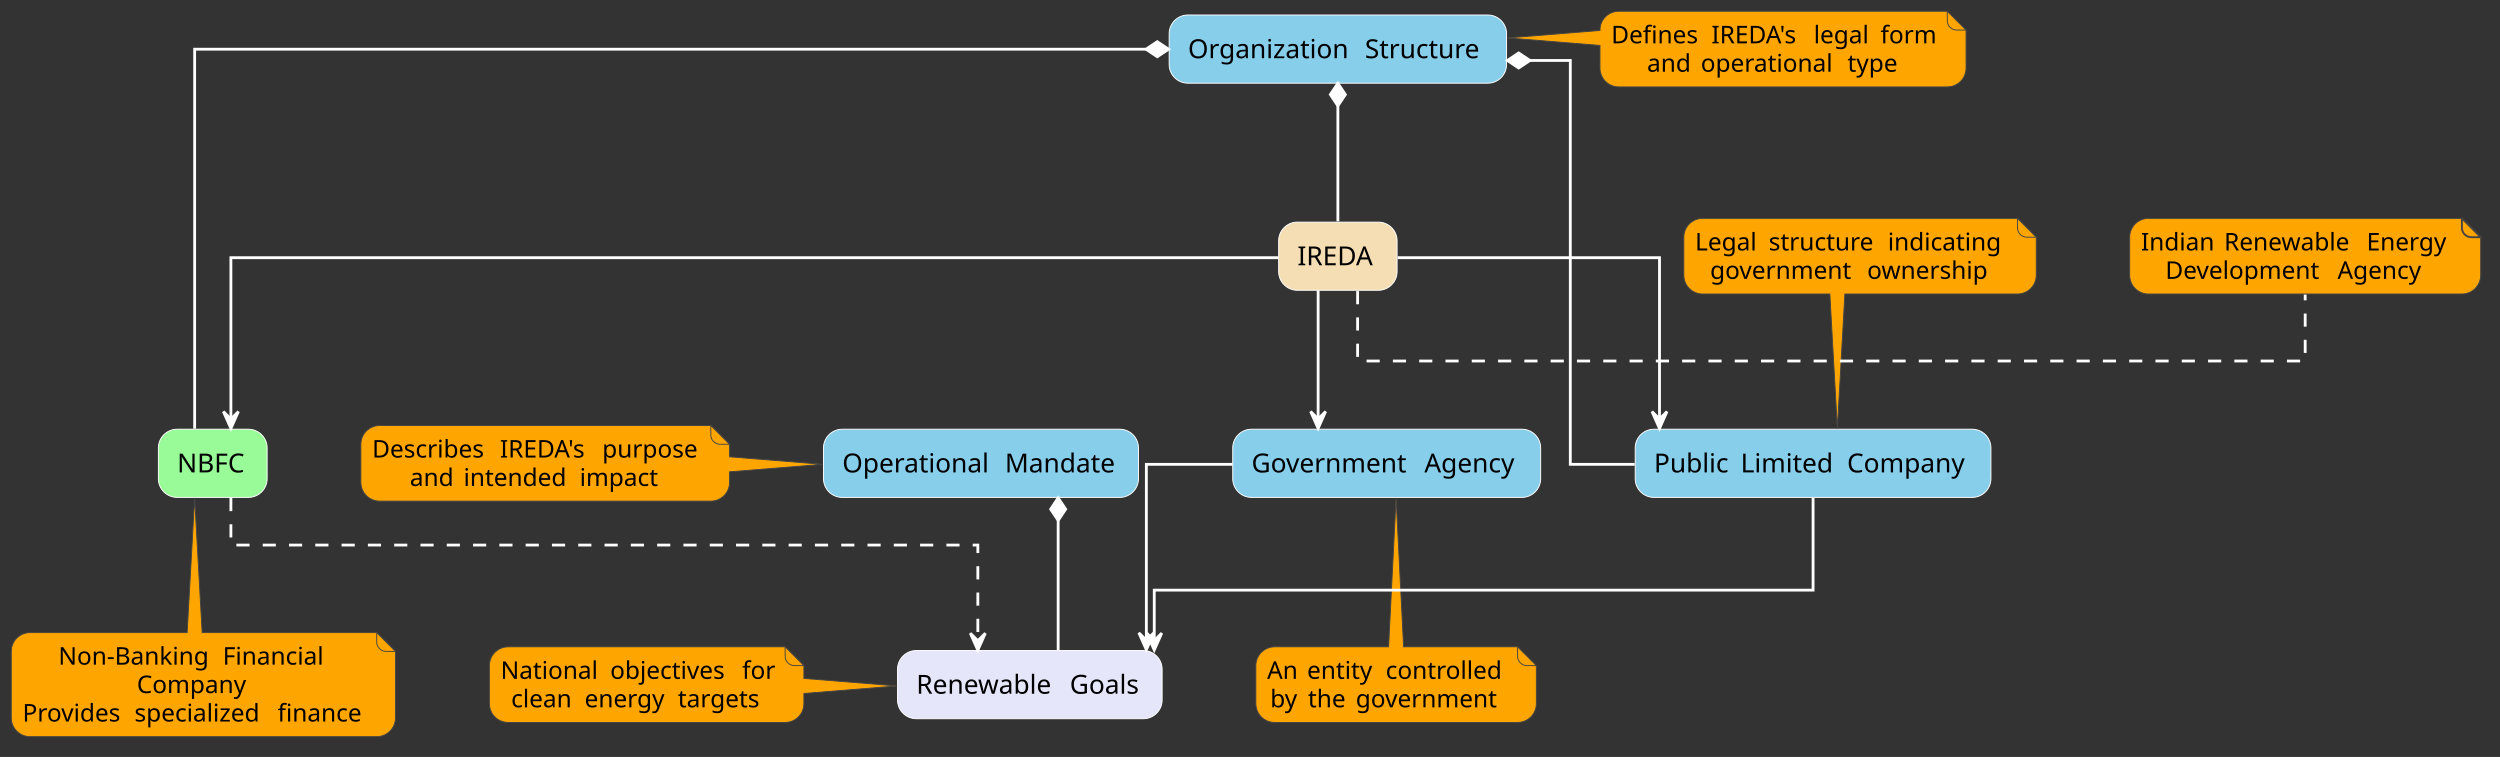
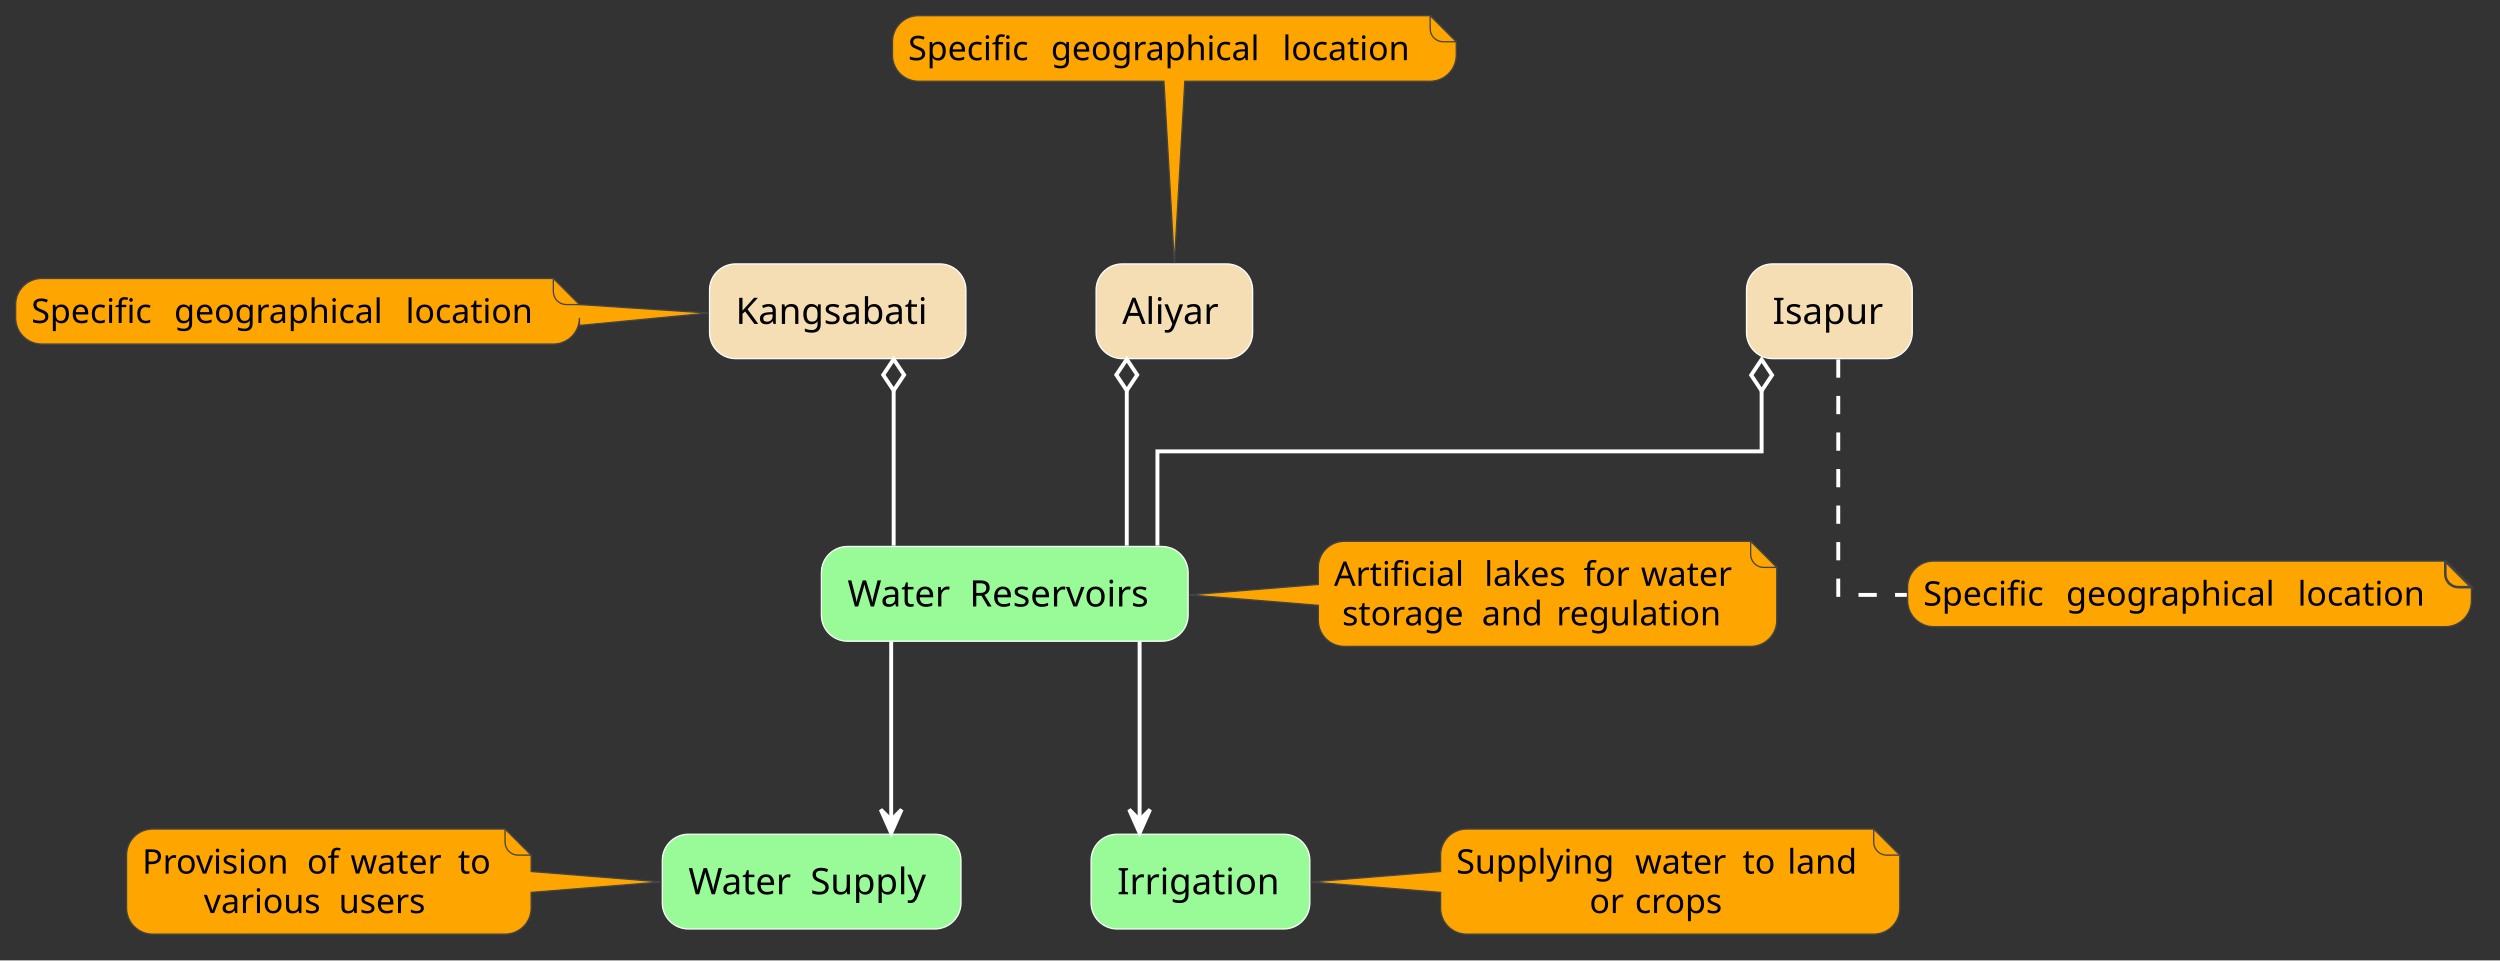
- <svg xmlns="http://www.w3.org/2000/svg" contentStyleType="text/css" data-diagram-type="CLASS" height="403px" preserveAspectRatio="none" style="width:1331px;height:403px;background:#333333;" version="1.1" viewBox="0 0 1331 403" width="1331px" zoomAndPan="magnify">
+ <svg xmlns="http://www.w3.org/2000/svg" contentStyleType="text/css" data-diagram-type="CLASS" height="368px" preserveAspectRatio="none" style="width:958px;height:368px;background:#333333;" version="1.1" viewBox="0 0 958 368" width="958px" zoomAndPan="magnify">
  <defs />
  <g>
-     <rect fill="#333333" height="403" style="stroke:none;stroke-width:1;" width="1331" x="0" y="0" />
-     <g class="entity" data-entity="IREDA" data-source-line="23" data-uid="ent0002" id="entity_IREDA">
-       <rect fill="#F5DEB3" height="36.297" rx="10" ry="10" style="stroke:#FFFFFF;stroke-width:0.5;" width="63.06" x="680.75" y="118.25" />
-       <text fill="#000000" font-family="Sans-Serif" font-size="14" lengthAdjust="spacing" textLength="43.06" x="690.75" y="141.245">IREDA</text>
+     <rect fill="#333333" height="368" style="stroke:none;stroke-width:1;" width="958" x="0" y="0" />
+     <g class="entity" data-entity="Aliyar" data-source-line="23" data-uid="ent0002" id="entity_Aliyar">
+       <rect fill="#F5DEB3" height="36.297" rx="10" ry="10" style="stroke:#FFFFFF;stroke-width:0.5;" width="59.977" x="420.03" y="101.13" />
+       <text fill="#000000" font-family="Sans-Serif" font-size="14" lengthAdjust="spacing" textLength="39.977" x="430.03" y="124.125">Aliyar</text>
    </g>
-     <g class="entity" data-entity="NBFC" data-source-line="24" data-uid="ent0003" id="entity_NBFC">
-       <rect fill="#98FB98" height="36.297" rx="10" ry="10" style="stroke:#FFFFFF;stroke-width:0.5;" width="57.905" x="84.32" y="228.52" />
-       <text fill="#000000" font-family="Sans-Serif" font-size="14" lengthAdjust="spacing" textLength="37.905" x="94.32" y="251.515">NBFC</text>
+     <g class="entity" data-entity="Isapur" data-source-line="24" data-uid="ent0003" id="entity_Isapur">
+       <rect fill="#F5DEB3" height="36.297" rx="10" ry="10" style="stroke:#FFFFFF;stroke-width:0.5;" width="63.518" x="669.26" y="101.13" />
+       <text fill="#000000" font-family="Sans-Serif" font-size="14" lengthAdjust="spacing" textLength="43.518" x="679.26" y="124.125">Isapur</text>
    </g>
-     <g class="entity" data-entity="Public Limited Company" data-source-line="25" data-uid="ent0004" id="entity_Public Limited Company">
-       <rect fill="#87CEEB" height="36.297" rx="10" ry="10" style="stroke:#FFFFFF;stroke-width:0.5;" width="189.388" x="870.58" y="228.52" />
-       <text fill="#000000" font-family="Sans-Serif" font-size="14" lengthAdjust="spacing" textLength="41.679" x="880.58" y="251.515">Public</text>
-       <text fill="#000000" font-family="Sans-Serif" font-size="14" lengthAdjust="spacing" textLength="4.45" x="922.259" y="251.515"> </text>
-       <text fill="#000000" font-family="Sans-Serif" font-size="14" lengthAdjust="spacing" textLength="52.206" x="926.709" y="251.515">Limited</text>
-       <text fill="#000000" font-family="Sans-Serif" font-size="14" lengthAdjust="spacing" textLength="4.45" x="978.915" y="251.515"> </text>
-       <text fill="#000000" font-family="Sans-Serif" font-size="14" lengthAdjust="spacing" textLength="66.603" x="983.365" y="251.515">Company</text>
+     <g class="entity" data-entity="Kangsabati" data-source-line="25" data-uid="ent0004" id="entity_Kangsabati">
+       <rect fill="#F5DEB3" height="36.297" rx="10" ry="10" style="stroke:#FFFFFF;stroke-width:0.5;" width="98.237" x="271.9" y="101.13" />
+       <text fill="#000000" font-family="Sans-Serif" font-size="14" lengthAdjust="spacing" textLength="78.237" x="281.9" y="124.125">Kangsabati</text>
    </g>
-     <g class="entity" data-entity="Renewable Goals" data-source-line="26" data-uid="ent0005" id="entity_Renewable Goals">
-       <rect fill="#E6E6FA" height="36.297" rx="10" ry="10" style="stroke:#FFFFFF;stroke-width:0.5;" width="140.873" x="477.84" y="346.35" />
-       <text fill="#000000" font-family="Sans-Serif" font-size="14" lengthAdjust="spacing" textLength="77.246" x="487.84" y="369.345">Renewable</text>
-       <text fill="#000000" font-family="Sans-Serif" font-size="14" lengthAdjust="spacing" textLength="4.45" x="565.086" y="369.345"> </text>
-       <text fill="#000000" font-family="Sans-Serif" font-size="14" lengthAdjust="spacing" textLength="39.177" x="569.536" y="369.345">Goals</text>
+     <g class="entity" data-entity="Water Reservoirs" data-source-line="28" data-uid="ent0005" id="entity_Water Reservoirs">
+       <rect fill="#98FB98" height="36.297" rx="10" ry="10" style="stroke:#FFFFFF;stroke-width:0.5;" width="140.524" x="314.76" y="209.41" />
+       <text fill="#000000" font-family="Sans-Serif" font-size="14" lengthAdjust="spacing" textLength="42.28" x="324.76" y="232.405">Water</text>
+       <text fill="#000000" font-family="Sans-Serif" font-size="14" lengthAdjust="spacing" textLength="4.45" x="367.04" y="232.405"> </text>
+       <text fill="#000000" font-family="Sans-Serif" font-size="14" lengthAdjust="spacing" textLength="73.794" x="371.49" y="232.405">Reservoirs</text>
    </g>
-     <g class="entity" data-entity="Organization Structure" data-source-line="27" data-uid="ent0006" id="entity_Organization Structure">
-       <rect fill="#87CEEB" height="36.297" rx="10" ry="10" style="stroke:#FFFFFF;stroke-width:0.5;" width="179.633" x="622.46" y="7.99" />
-       <text fill="#000000" font-family="Sans-Serif" font-size="14" lengthAdjust="spacing" textLength="89.749" x="632.46" y="30.985">Organization</text>
-       <text fill="#000000" font-family="Sans-Serif" font-size="14" lengthAdjust="spacing" textLength="4.45" x="722.209" y="30.985"> </text>
-       <text fill="#000000" font-family="Sans-Serif" font-size="14" lengthAdjust="spacing" textLength="65.434" x="726.659" y="30.985">Structure</text>
+     <g class="entity" data-entity="Irrigation" data-source-line="29" data-uid="ent0006" id="entity_Irrigation">
+       <rect fill="#98FB98" height="36.297" rx="10" ry="10" style="stroke:#FFFFFF;stroke-width:0.5;" width="83.814" x="418.11" y="319.68" />
+       <text fill="#000000" font-family="Sans-Serif" font-size="14" lengthAdjust="spacing" textLength="63.813" x="428.11" y="342.675">Irrigation</text>
    </g>
-     <g class="entity" data-entity="Operational Mandate" data-source-line="28" data-uid="ent0007" id="entity_Operational Mandate">
-       <rect fill="#87CEEB" height="36.297" rx="10" ry="10" style="stroke:#FFFFFF;stroke-width:0.5;" width="167.69" x="438.43" y="228.52" />
-       <text fill="#000000" font-family="Sans-Serif" font-size="14" lengthAdjust="spacing" textLength="82.141" x="448.43" y="251.515">Operational</text>
-       <text fill="#000000" font-family="Sans-Serif" font-size="14" lengthAdjust="spacing" textLength="4.45" x="530.571" y="251.515"> </text>
-       <text fill="#000000" font-family="Sans-Serif" font-size="14" lengthAdjust="spacing" textLength="61.1" x="535.021" y="251.515">Mandate</text>
+     <g class="entity" data-entity="Water Supply" data-source-line="30" data-uid="ent0007" id="entity_Water Supply">
+       <rect fill="#98FB98" height="36.297" rx="10" ry="10" style="stroke:#FFFFFF;stroke-width:0.5;" width="114.439" x="253.8" y="319.68" />
+       <text fill="#000000" font-family="Sans-Serif" font-size="14" lengthAdjust="spacing" textLength="42.28" x="263.8" y="342.675">Water</text>
+       <text fill="#000000" font-family="Sans-Serif" font-size="14" lengthAdjust="spacing" textLength="4.45" x="306.08" y="342.675"> </text>
+       <text fill="#000000" font-family="Sans-Serif" font-size="14" lengthAdjust="spacing" textLength="47.708" x="310.531" y="342.675">Supply</text>
    </g>
-     <g class="entity" data-entity="Government Agency" data-source-line="29" data-uid="ent0008" id="entity_Government Agency">
-       <rect fill="#87CEEB" height="36.297" rx="10" ry="10" style="stroke:#FFFFFF;stroke-width:0.5;" width="163.938" x="656.31" y="228.52" />
-       <text fill="#000000" font-family="Sans-Serif" font-size="14" lengthAdjust="spacing" textLength="87.555" x="666.31" y="251.515">Government</text>
-       <text fill="#000000" font-family="Sans-Serif" font-size="14" lengthAdjust="spacing" textLength="4.45" x="753.865" y="251.515"> </text>
-       <text fill="#000000" font-family="Sans-Serif" font-size="14" lengthAdjust="spacing" textLength="51.933" x="758.315" y="251.515">Agency</text>
+     <g class="entity" data-entity="GMN13" data-source-line="42" data-uid="ent0014" id="entity_GMN13">
+       <path d="M342,16 L342,21.133 A10,10 0 0 0 352,31.133 L446.02,31.133 L450.02,100.83 L454.02,31.133 L548.038,31.133 A10,10 0 0 0 558.038,21.133 L558.038,16 L548.038,6 L352,6 A10,10 0 0 0 342,16" fill="#FFA500" style="stroke:#444444;stroke-width:0.5;" />
+       <path d="M548.038,6 L548.038,11 A5,5 0 0 0 553.038,16 L558.038,16 L548.038,6" fill="#FFA500" style="stroke:#444444;stroke-width:0.5;" />
+       <text fill="#000000" font-family="Sans-Serif" font-size="13" lengthAdjust="spacing" textLength="50.597" x="348" y="23.067">Specific</text>
+       <text fill="#000000" font-family="Sans-Serif" font-size="13" lengthAdjust="spacing" textLength="4.132" x="398.597" y="23.067"> </text>
+       <text fill="#000000" font-family="Sans-Serif" font-size="13" lengthAdjust="spacing" textLength="84.595" x="402.729" y="23.067">geographical</text>
+       <text fill="#000000" font-family="Sans-Serif" font-size="13" lengthAdjust="spacing" textLength="4.132" x="487.325" y="23.067"> </text>
+       <text fill="#000000" font-family="Sans-Serif" font-size="13" lengthAdjust="spacing" textLength="51.581" x="491.457" y="23.067">location</text>
    </g>
-     <g class="entity" data-entity="GMN19" data-source-line="48" data-uid="ent0020" id="entity_GMN19">
-       <path d="M1133.84,126.27 L1133.84,146.536 A10,10 0 0 0 1143.84,156.536 L1310.717,156.536 A10,10 0 0 0 1320.717,146.536 L1320.717,126.27 L1310.717,116.27 L1143.84,116.27 A10,10 0 0 0 1133.84,126.27" fill="#FFA500" style="stroke:#444444;stroke-width:0.5;" />
-       <path d="M1310.717,116.27 L1310.717,121.27 A5,5 0 0 0 1315.717,126.27 L1320.717,126.27 L1310.717,116.27" fill="#FFA500" style="stroke:#444444;stroke-width:1;" />
-       <text fill="#000000" font-family="Sans-Serif" font-size="13" lengthAdjust="spacing" textLength="40.143" x="1139.84" y="133.337">Indian</text>
-       <text fill="#000000" font-family="Sans-Serif" font-size="13" lengthAdjust="spacing" textLength="4.132" x="1179.983" y="133.337"> </text>
-       <text fill="#000000" font-family="Sans-Serif" font-size="13" lengthAdjust="spacing" textLength="71.728" x="1184.115" y="133.337">Renewable</text>
-       <text fill="#000000" font-family="Sans-Serif" font-size="13" lengthAdjust="spacing" textLength="4.132" x="1255.843" y="133.337"> </text>
-       <text fill="#000000" font-family="Sans-Serif" font-size="13" lengthAdjust="spacing" textLength="45.741" x="1259.976" y="133.337">Energy</text>
-       <text fill="#000000" font-family="Sans-Serif" font-size="13" lengthAdjust="spacing" textLength="87.515" x="1152.843" y="148.47">Development</text>
-       <text fill="#000000" font-family="Sans-Serif" font-size="13" lengthAdjust="spacing" textLength="4.132" x="1240.358" y="148.47"> </text>
-       <text fill="#000000" font-family="Sans-Serif" font-size="13" lengthAdjust="spacing" textLength="48.223" x="1244.491" y="148.47">Agency</text>
+     <g class="entity" data-entity="GMN16" data-source-line="46" data-uid="ent0017" id="entity_GMN16">
+       <path d="M505.19,217.43 L505.19,223.96 L455.73,227.96 L505.19,231.96 L505.19,237.696 A10,10 0 0 0 515.19,247.696 L670.851,247.696 A10,10 0 0 0 680.851,237.696 L680.851,217.43 L670.851,207.43 L515.19,207.43 A10,10 0 0 0 505.19,217.43" fill="#FFA500" style="stroke:#444444;stroke-width:0.5;" />
+       <path d="M670.851,207.43 L670.851,212.43 A5,5 0 0 0 675.851,217.43 L680.851,217.43 L670.851,207.43" fill="#FFA500" style="stroke:#444444;stroke-width:0.5;" />
+       <text fill="#000000" font-family="Sans-Serif" font-size="13" lengthAdjust="spacing" textLength="53.473" x="511.19" y="224.497">Artificial</text>
+       <text fill="#000000" font-family="Sans-Serif" font-size="13" lengthAdjust="spacing" textLength="4.132" x="564.663" y="224.497"> </text>
+       <text fill="#000000" font-family="Sans-Serif" font-size="13" lengthAdjust="spacing" textLength="33.877" x="568.795" y="224.497">lakes</text>
+       <text fill="#000000" font-family="Sans-Serif" font-size="13" lengthAdjust="spacing" textLength="4.132" x="602.672" y="224.497"> </text>
+       <text fill="#000000" font-family="Sans-Serif" font-size="13" lengthAdjust="spacing" textLength="17.875" x="606.805" y="224.497">for</text>
+       <text fill="#000000" font-family="Sans-Serif" font-size="13" lengthAdjust="spacing" textLength="4.132" x="624.68" y="224.497"> </text>
+       <text fill="#000000" font-family="Sans-Serif" font-size="13" lengthAdjust="spacing" textLength="37.039" x="628.812" y="224.497">water</text>
+       <text fill="#000000" font-family="Sans-Serif" font-size="13" lengthAdjust="spacing" textLength="49.385" x="514.31" y="239.63">storage</text>
+       <text fill="#000000" font-family="Sans-Serif" font-size="13" lengthAdjust="spacing" textLength="4.132" x="563.695" y="239.63"> </text>
+       <text fill="#000000" font-family="Sans-Serif" font-size="13" lengthAdjust="spacing" textLength="24.457" x="567.827" y="239.63">and</text>
+       <text fill="#000000" font-family="Sans-Serif" font-size="13" lengthAdjust="spacing" textLength="4.132" x="592.284" y="239.63"> </text>
+       <text fill="#000000" font-family="Sans-Serif" font-size="13" lengthAdjust="spacing" textLength="66.314" x="596.417" y="239.63">regulation</text>
    </g>
-     <g class="entity" data-entity="GMN22" data-source-line="53" data-uid="ent0023" id="entity_GMN22">
-       <path d="M6,346.8 L6,382.198 A10,10 0 0 0 16,392.198 L200.555,392.198 A10,10 0 0 0 210.555,382.198 L210.555,346.8 L200.555,336.8 L107.63,336.8 L103.63,265.08 L99.63,336.8 L16,336.8 A10,10 0 0 0 6,346.8" fill="#FFA500" style="stroke:#444444;stroke-width:0.5;" />
-       <path d="M200.555,336.8 L200.555,341.8 A5,5 0 0 0 205.555,346.8 L210.555,346.8 L200.555,336.8" fill="#FFA500" style="stroke:#444444;stroke-width:0.5;" />
-       <text fill="#000000" font-family="Sans-Serif" font-size="13" lengthAdjust="spacing" textLength="83.364" x="31.094" y="353.867">Non-Banking</text>
-       <text fill="#000000" font-family="Sans-Serif" font-size="13" lengthAdjust="spacing" textLength="4.132" x="114.457" y="353.867"> </text>
-       <text fill="#000000" font-family="Sans-Serif" font-size="13" lengthAdjust="spacing" textLength="57.872" x="118.59" y="353.867">Financial</text>
-       <text fill="#000000" font-family="Sans-Serif" font-size="13" lengthAdjust="spacing" textLength="61.845" x="72.855" y="369">Company</text>
-       <text fill="#000000" font-family="Sans-Serif" font-size="13" lengthAdjust="spacing" textLength="55.466" x="12" y="384.132">Provides</text>
-       <text fill="#000000" font-family="Sans-Serif" font-size="13" lengthAdjust="spacing" textLength="4.132" x="67.466" y="384.132"> </text>
-       <text fill="#000000" font-family="Sans-Serif" font-size="13" lengthAdjust="spacing" textLength="72.046" x="71.598" y="384.132">specialized</text>
-       <text fill="#000000" font-family="Sans-Serif" font-size="13" lengthAdjust="spacing" textLength="4.132" x="143.644" y="384.132"> </text>
-       <text fill="#000000" font-family="Sans-Serif" font-size="13" lengthAdjust="spacing" textLength="47.779" x="147.776" y="384.132">finance</text>
+     <g class="entity" data-entity="GMN19" data-source-line="51" data-uid="ent0020" id="entity_GMN19">
+       <path d="M731,225 L731,230.133 A10,10 0 0 0 741,240.133 L937.038,240.133 A10,10 0 0 0 947.038,230.133 L947.038,225 L937.038,215 L741,215 A10,10 0 0 0 731,225" fill="#FFA500" style="stroke:#444444;stroke-width:0.5;" />
+       <path d="M937.038,215 L937.038,220 A5,5 0 0 0 942.038,225 L947.038,225 L937.038,215" fill="#FFA500" style="stroke:#444444;stroke-width:1;" />
+       <text fill="#000000" font-family="Sans-Serif" font-size="13" lengthAdjust="spacing" textLength="50.597" x="737" y="232.067">Specific</text>
+       <text fill="#000000" font-family="Sans-Serif" font-size="13" lengthAdjust="spacing" textLength="4.132" x="787.597" y="232.067"> </text>
+       <text fill="#000000" font-family="Sans-Serif" font-size="13" lengthAdjust="spacing" textLength="84.595" x="791.73" y="232.067">geographical</text>
+       <text fill="#000000" font-family="Sans-Serif" font-size="13" lengthAdjust="spacing" textLength="4.132" x="876.325" y="232.067"> </text>
+       <text fill="#000000" font-family="Sans-Serif" font-size="13" lengthAdjust="spacing" textLength="51.581" x="880.457" y="232.067">location</text>
    </g>
-     <g class="entity" data-entity="GMN25" data-source-line="58" data-uid="ent0026" id="entity_GMN25">
-       <path d="M896.46,126.27 L896.46,146.536 A10,10 0 0 0 906.46,156.536 L974.21,156.536 L978.21,228.13 L982.21,156.536 L1074.105,156.536 A10,10 0 0 0 1084.105,146.536 L1084.105,126.27 L1074.105,116.27 L906.46,116.27 A10,10 0 0 0 896.46,126.27" fill="#FFA500" style="stroke:#444444;stroke-width:0.5;" />
-       <path d="M1074.105,116.27 L1074.105,121.27 A5,5 0 0 0 1079.105,126.27 L1084.105,126.27 L1074.105,116.27" fill="#FFA500" style="stroke:#444444;stroke-width:0.5;" />
-       <text fill="#000000" font-family="Sans-Serif" font-size="13" lengthAdjust="spacing" textLength="35.071" x="902.46" y="133.337">Legal</text>
-       <text fill="#000000" font-family="Sans-Serif" font-size="13" lengthAdjust="spacing" textLength="4.132" x="937.531" y="133.337"> </text>
-       <text fill="#000000" font-family="Sans-Serif" font-size="13" lengthAdjust="spacing" textLength="59.281" x="941.663" y="133.337">structure</text>
-       <text fill="#000000" font-family="Sans-Serif" font-size="13" lengthAdjust="spacing" textLength="4.132" x="1000.944" y="133.337"> </text>
-       <text fill="#000000" font-family="Sans-Serif" font-size="13" lengthAdjust="spacing" textLength="64.029" x="1005.076" y="133.337">indicating</text>
-       <text fill="#000000" font-family="Sans-Serif" font-size="13" lengthAdjust="spacing" textLength="79.479" x="910.455" y="148.47">government</text>
-       <text fill="#000000" font-family="Sans-Serif" font-size="13" lengthAdjust="spacing" textLength="4.132" x="989.934" y="148.47"> </text>
-       <text fill="#000000" font-family="Sans-Serif" font-size="13" lengthAdjust="spacing" textLength="67.044" x="994.066" y="148.47">ownership</text>
+     <g class="entity" data-entity="GMN22" data-source-line="55" data-uid="ent0023" id="entity_GMN22">
+       <path d="M552.04,327.69 L552.04,333.96 L502.22,337.96 L552.04,341.96 L552.04,347.956 A10,10 0 0 0 562.04,357.956 L717.999,357.956 A10,10 0 0 0 727.999,347.956 L727.999,327.69 L717.999,317.69 L562.04,317.69 A10,10 0 0 0 552.04,327.69" fill="#FFA500" style="stroke:#444444;stroke-width:0.5;" />
+       <path d="M717.999,317.69 L717.999,322.69 A5,5 0 0 0 722.999,327.69 L727.999,327.69 L717.999,317.69" fill="#FFA500" style="stroke:#444444;stroke-width:0.5;" />
+       <text fill="#000000" font-family="Sans-Serif" font-size="13" lengthAdjust="spacing" textLength="64.403" x="558.04" y="334.757">Supplying</text>
+       <text fill="#000000" font-family="Sans-Serif" font-size="13" lengthAdjust="spacing" textLength="4.132" x="622.443" y="334.757"> </text>
+       <text fill="#000000" font-family="Sans-Serif" font-size="13" lengthAdjust="spacing" textLength="37.039" x="626.576" y="334.757">water</text>
+       <text fill="#000000" font-family="Sans-Serif" font-size="13" lengthAdjust="spacing" textLength="4.132" x="663.614" y="334.757"> </text>
+       <text fill="#000000" font-family="Sans-Serif" font-size="13" lengthAdjust="spacing" textLength="13.051" x="667.746" y="334.757">to</text>
+       <text fill="#000000" font-family="Sans-Serif" font-size="13" lengthAdjust="spacing" textLength="4.132" x="680.797" y="334.757"> </text>
+       <text fill="#000000" font-family="Sans-Serif" font-size="13" lengthAdjust="spacing" textLength="28.069" x="684.93" y="334.757">land</text>
+       <text fill="#000000" font-family="Sans-Serif" font-size="13" lengthAdjust="spacing" textLength="13.298" x="609.069" y="349.89">or</text>
+       <text fill="#000000" font-family="Sans-Serif" font-size="13" lengthAdjust="spacing" textLength="4.132" x="622.367" y="349.89"> </text>
+       <text fill="#000000" font-family="Sans-Serif" font-size="13" lengthAdjust="spacing" textLength="35.471" x="626.5" y="349.89">crops</text>
    </g>
-     <g class="entity" data-entity="GMN28" data-source-line="63" data-uid="ent0029" id="entity_GMN28">
-       <path d="M260.55,354.37 L260.55,374.636 A10,10 0 0 0 270.55,384.636 L417.997,384.636 A10,10 0 0 0 427.997,374.636 L427.997,369.2 L477.63,365.2 L427.997,361.2 L427.997,354.37 L417.997,344.37 L270.55,344.37 A10,10 0 0 0 260.55,354.37" fill="#FFA500" style="stroke:#444444;stroke-width:0.5;" />
-       <path d="M417.997,344.37 L417.997,349.37 A5,5 0 0 0 422.997,354.37 L427.997,354.37 L417.997,344.37" fill="#FFA500" style="stroke:#444444;stroke-width:0.5;" />
-       <text fill="#000000" font-family="Sans-Serif" font-size="13" lengthAdjust="spacing" textLength="54.171" x="266.55" y="361.437">National</text>
-       <text fill="#000000" font-family="Sans-Serif" font-size="13" lengthAdjust="spacing" textLength="4.132" x="320.721" y="361.437"> </text>
-       <text fill="#000000" font-family="Sans-Serif" font-size="13" lengthAdjust="spacing" textLength="66.136" x="324.853" y="361.437">objectives</text>
-       <text fill="#000000" font-family="Sans-Serif" font-size="13" lengthAdjust="spacing" textLength="4.132" x="390.99" y="361.437"> </text>
-       <text fill="#000000" font-family="Sans-Serif" font-size="13" lengthAdjust="spacing" textLength="17.875" x="395.122" y="361.437">for</text>
-       <text fill="#000000" font-family="Sans-Serif" font-size="13" lengthAdjust="spacing" textLength="34.963" x="272.133" y="376.57">clean</text>
-       <text fill="#000000" font-family="Sans-Serif" font-size="13" lengthAdjust="spacing" textLength="4.132" x="307.096" y="376.57"> </text>
-       <text fill="#000000" font-family="Sans-Serif" font-size="13" lengthAdjust="spacing" textLength="45.525" x="311.228" y="376.57">energy</text>
-       <text fill="#000000" font-family="Sans-Serif" font-size="13" lengthAdjust="spacing" textLength="4.132" x="356.753" y="376.57"> </text>
-       <text fill="#000000" font-family="Sans-Serif" font-size="13" lengthAdjust="spacing" textLength="46.528" x="360.886" y="376.57">targets</text>
+     <g class="entity" data-entity="GMN25" data-source-line="60" data-uid="ent0026" id="entity_GMN25">
+       <path d="M6,116.71 L6,121.843 A10,10 0 0 0 16,131.843 L212.038,131.843 A10,10 0 0 0 222.038,121.843 L222.038,124.71 L271.57,119.96 L222.038,116.71 L222.038,116.71 L212.038,106.71 L16,106.71 A10,10 0 0 0 6,116.71" fill="#FFA500" style="stroke:#444444;stroke-width:0.5;" />
+       <path d="M212.038,106.71 L212.038,111.71 A5,5 0 0 0 217.038,116.71 L222.038,116.71 L212.038,106.71" fill="#FFA500" style="stroke:#444444;stroke-width:0.5;" />
+       <text fill="#000000" font-family="Sans-Serif" font-size="13" lengthAdjust="spacing" textLength="50.597" x="12" y="123.777">Specific</text>
+       <text fill="#000000" font-family="Sans-Serif" font-size="13" lengthAdjust="spacing" textLength="4.132" x="62.597" y="123.777"> </text>
+       <text fill="#000000" font-family="Sans-Serif" font-size="13" lengthAdjust="spacing" textLength="84.595" x="66.73" y="123.777">geographical</text>
+       <text fill="#000000" font-family="Sans-Serif" font-size="13" lengthAdjust="spacing" textLength="4.132" x="151.325" y="123.777"> </text>
+       <text fill="#000000" font-family="Sans-Serif" font-size="13" lengthAdjust="spacing" textLength="51.581" x="155.457" y="123.777">location</text>
    </g>
-     <g class="entity" data-entity="GMN31" data-source-line="68" data-uid="ent0032" id="entity_GMN31">
-       <path d="M851.82,16 L851.82,16.2 L802.55,20.2 L851.82,24.2 L851.82,36.266 A10,10 0 0 0 861.82,46.266 L1036.733,46.266 A10,10 0 0 0 1046.733,36.266 L1046.733,16 L1036.733,6 L861.82,6 A10,10 0 0 0 851.82,16" fill="#FFA500" style="stroke:#444444;stroke-width:0.5;" />
-       <path d="M1036.733,6 L1036.733,11 A5,5 0 0 0 1041.733,16 L1046.733,16 L1036.733,6" fill="#FFA500" style="stroke:#444444;stroke-width:0.5;" />
-       <text fill="#000000" font-family="Sans-Serif" font-size="13" lengthAdjust="spacing" textLength="49.207" x="857.82" y="23.067">Defines</text>
-       <text fill="#000000" font-family="Sans-Serif" font-size="13" lengthAdjust="spacing" textLength="4.132" x="907.027" y="23.067"> </text>
-       <text fill="#000000" font-family="Sans-Serif" font-size="13" lengthAdjust="spacing" textLength="50.331" x="911.159" y="23.067">IREDA's</text>
-       <text fill="#000000" font-family="Sans-Serif" font-size="13" lengthAdjust="spacing" textLength="4.132" x="961.49" y="23.067"> </text>
-       <text fill="#000000" font-family="Sans-Serif" font-size="13" lengthAdjust="spacing" textLength="31.44" x="965.622" y="23.067">legal</text>
-       <text fill="#000000" font-family="Sans-Serif" font-size="13" lengthAdjust="spacing" textLength="4.132" x="997.062" y="23.067"> </text>
-       <text fill="#000000" font-family="Sans-Serif" font-size="13" lengthAdjust="spacing" textLength="30.539" x="1001.194" y="23.067">form</text>
-       <text fill="#000000" font-family="Sans-Serif" font-size="13" lengthAdjust="spacing" textLength="24.457" x="876.898" y="38.2">and</text>
-       <text fill="#000000" font-family="Sans-Serif" font-size="13" lengthAdjust="spacing" textLength="4.132" x="901.355" y="38.2"> </text>
-       <text fill="#000000" font-family="Sans-Serif" font-size="13" lengthAdjust="spacing" textLength="73.995" x="905.488" y="38.2">operational</text>
-       <text fill="#000000" font-family="Sans-Serif" font-size="13" lengthAdjust="spacing" textLength="4.132" x="979.482" y="38.2"> </text>
-       <text fill="#000000" font-family="Sans-Serif" font-size="13" lengthAdjust="spacing" textLength="29.041" x="983.615" y="38.2">type</text>
+     <g class="entity" data-entity="GMN28" data-source-line="64" data-uid="ent0029" id="entity_GMN28">
+       <path d="M48.5,327.69 L48.5,347.956 A10,10 0 0 0 58.5,357.956 L193.537,357.956 A10,10 0 0 0 203.537,347.956 L203.537,341.96 L253.43,337.96 L203.537,333.96 L203.537,327.69 L193.537,317.69 L58.5,317.69 A10,10 0 0 0 48.5,327.69" fill="#FFA500" style="stroke:#444444;stroke-width:0.5;" />
+       <path d="M193.537,317.69 L193.537,322.69 A5,5 0 0 0 198.537,327.69 L203.537,327.69 L193.537,317.69" fill="#FFA500" style="stroke:#444444;stroke-width:0.5;" />
+       <text fill="#000000" font-family="Sans-Serif" font-size="13" lengthAdjust="spacing" textLength="59.02" x="54.5" y="334.757">Provision</text>
+       <text fill="#000000" font-family="Sans-Serif" font-size="13" lengthAdjust="spacing" textLength="4.132" x="113.52" y="334.757"> </text>
+       <text fill="#000000" font-family="Sans-Serif" font-size="13" lengthAdjust="spacing" textLength="12.53" x="117.653" y="334.757">of</text>
+       <text fill="#000000" font-family="Sans-Serif" font-size="13" lengthAdjust="spacing" textLength="4.132" x="130.183" y="334.757"> </text>
+       <text fill="#000000" font-family="Sans-Serif" font-size="13" lengthAdjust="spacing" textLength="37.039" x="134.315" y="334.757">water</text>
+       <text fill="#000000" font-family="Sans-Serif" font-size="13" lengthAdjust="spacing" textLength="4.132" x="171.354" y="334.757"> </text>
+       <text fill="#000000" font-family="Sans-Serif" font-size="13" lengthAdjust="spacing" textLength="13.051" x="175.486" y="334.757">to</text>
+       <text fill="#000000" font-family="Sans-Serif" font-size="13" lengthAdjust="spacing" textLength="47.582" x="78.097" y="349.89">various</text>
+       <text fill="#000000" font-family="Sans-Serif" font-size="13" lengthAdjust="spacing" textLength="4.132" x="125.679" y="349.89"> </text>
+       <text fill="#000000" font-family="Sans-Serif" font-size="13" lengthAdjust="spacing" textLength="35.128" x="129.812" y="349.89">users</text>
    </g>
-     <g class="entity" data-entity="GMN34" data-source-line="73" data-uid="ent0035" id="entity_GMN34">
-       <path d="M192.12,236.54 L192.12,256.806 A10,10 0 0 0 202.12,266.806 L378.436,266.806 A10,10 0 0 0 388.436,256.806 L388.436,251.2 L438.03,247.2 L388.436,243.2 L388.436,236.54 L378.436,226.54 L202.12,226.54 A10,10 0 0 0 192.12,236.54" fill="#FFA500" style="stroke:#444444;stroke-width:0.5;" />
-       <path d="M378.436,226.54 L378.436,231.54 A5,5 0 0 0 383.436,236.54 L388.436,236.54 L378.436,226.54" fill="#FFA500" style="stroke:#444444;stroke-width:0.5;" />
-       <text fill="#000000" font-family="Sans-Serif" font-size="13" lengthAdjust="spacing" textLength="63.908" x="198.12" y="243.607">Describes</text>
-       <text fill="#000000" font-family="Sans-Serif" font-size="13" lengthAdjust="spacing" textLength="4.132" x="262.028" y="243.607"> </text>
-       <text fill="#000000" font-family="Sans-Serif" font-size="13" lengthAdjust="spacing" textLength="50.331" x="266.161" y="243.607">IREDA's</text>
-       <text fill="#000000" font-family="Sans-Serif" font-size="13" lengthAdjust="spacing" textLength="4.132" x="316.491" y="243.607"> </text>
-       <text fill="#000000" font-family="Sans-Serif" font-size="13" lengthAdjust="spacing" textLength="52.812" x="320.623" y="243.607">purpose</text>
-       <text fill="#000000" font-family="Sans-Serif" font-size="13" lengthAdjust="spacing" textLength="24.457" x="218.204" y="258.74">and</text>
-       <text fill="#000000" font-family="Sans-Serif" font-size="13" lengthAdjust="spacing" textLength="4.132" x="242.661" y="258.74"> </text>
-       <text fill="#000000" font-family="Sans-Serif" font-size="13" lengthAdjust="spacing" textLength="57.688" x="246.794" y="258.74">intended</text>
-       <text fill="#000000" font-family="Sans-Serif" font-size="13" lengthAdjust="spacing" textLength="4.132" x="304.481" y="258.74"> </text>
-       <text fill="#000000" font-family="Sans-Serif" font-size="13" lengthAdjust="spacing" textLength="44.738" x="308.614" y="258.74">impact</text>
+     <g class="link" data-entity-1="Aliyar" data-entity-2="Water Reservoirs" data-source-line="33" data-uid="lnk8" id="link_Aliyar_Water Reservoirs">
+       <path codeLine="33" d="M431.78,149.65 C431.78,169.56 431.78,189.16 431.78,209.1" fill="none" id="Aliyar-backto-Water Reservoirs" style="stroke:#FFFFFF;stroke-width:1.5;" />
+       <polygon fill="none" points="431.78,137.65,427.78,143.65,431.78,149.65,435.78,143.65,431.78,137.65" style="stroke:#FFFFFF;stroke-width:1.5;" />
    </g>
-     <g class="entity" data-entity="GMN37" data-source-line="78" data-uid="ent0038" id="entity_GMN37">
-       <path d="M668.61,354.37 L668.61,374.636 A10,10 0 0 0 678.61,384.636 L807.953,384.636 A10,10 0 0 0 817.953,374.636 L817.953,354.37 L807.953,344.37 L747.28,344.37 L743.28,265.08 L739.28,344.37 L678.61,344.37 A10,10 0 0 0 668.61,354.37" fill="#FFA500" style="stroke:#444444;stroke-width:0.5;" />
-       <path d="M807.953,344.37 L807.953,349.37 A5,5 0 0 0 812.953,354.37 L817.953,354.37 L807.953,344.37" fill="#FFA500" style="stroke:#444444;stroke-width:0.5;" />
-       <text fill="#000000" font-family="Sans-Serif" font-size="13" lengthAdjust="spacing" textLength="17.132" x="674.61" y="361.437">An</text>
-       <text fill="#000000" font-family="Sans-Serif" font-size="13" lengthAdjust="spacing" textLength="4.132" x="691.742" y="361.437"> </text>
-       <text fill="#000000" font-family="Sans-Serif" font-size="13" lengthAdjust="spacing" textLength="37.737" x="695.875" y="361.437">entity</text>
-       <text fill="#000000" font-family="Sans-Serif" font-size="13" lengthAdjust="spacing" textLength="4.132" x="733.611" y="361.437"> </text>
-       <text fill="#000000" font-family="Sans-Serif" font-size="13" lengthAdjust="spacing" textLength="65.21" x="737.744" y="361.437">controlled</text>
-       <text fill="#000000" font-family="Sans-Serif" font-size="13" lengthAdjust="spacing" textLength="15.945" x="676.27" y="376.57">by</text>
-       <text fill="#000000" font-family="Sans-Serif" font-size="13" lengthAdjust="spacing" textLength="4.132" x="692.215" y="376.57"> </text>
-       <text fill="#000000" font-family="Sans-Serif" font-size="13" lengthAdjust="spacing" textLength="21.334" x="696.347" y="376.57">the</text>
-       <text fill="#000000" font-family="Sans-Serif" font-size="13" lengthAdjust="spacing" textLength="4.132" x="717.682" y="376.57"> </text>
-       <text fill="#000000" font-family="Sans-Serif" font-size="13" lengthAdjust="spacing" textLength="79.479" x="721.814" y="376.57">government</text>
+     <g class="link" data-entity-1="Isapur" data-entity-2="Water Reservoirs" data-source-line="34" data-uid="lnk9" id="link_Isapur_Water Reservoirs">
+       <path codeLine="34" d="M675.05,149.75 C675.05,165.28 675.05,172.96 675.05,172.96 C675.05,172.96 443.53,172.96 443.53,172.96 C443.53,172.96 443.53,193.24 443.53,209.08" fill="none" id="Isapur-backto-Water Reservoirs" style="stroke:#FFFFFF;stroke-width:1.5;" />
+       <polygon fill="none" points="675.05,137.75,671.05,143.75,675.05,149.75,679.05,143.75,675.05,137.75" style="stroke:#FFFFFF;stroke-width:1.5;" />
    </g>
-     <g class="link" data-entity-1="Organization Structure" data-entity-2="IREDA" data-source-line="32" data-uid="lnk9" id="link_Organization Structure_IREDA">
-       <path codeLine="32" d="M712.28,56.35 C712.28,76.65 712.28,97.33 712.28,117.8" fill="none" id="Organization Structure-backto-IREDA" style="stroke:#FFFFFF;stroke-width:1.5;" />
-       <polygon fill="#FFFFFF" points="712.28,44.35,708.28,50.35,712.28,56.35,716.28,50.35,712.28,44.35" style="stroke:#FFFFFF;stroke-width:1.5;" />
+     <g class="link" data-entity-1="Kangsabati" data-entity-2="Water Reservoirs" data-source-line="35" data-uid="lnk10" id="link_Kangsabati_Water Reservoirs">
+       <path codeLine="35" d="M342.45,149.65 C342.45,169.56 342.45,189.16 342.45,209.1" fill="none" id="Kangsabati-backto-Water Reservoirs" style="stroke:#FFFFFF;stroke-width:1.5;" />
+       <polygon fill="none" points="342.45,137.65,338.45,143.65,342.45,149.65,346.45,143.65,342.45,137.65" style="stroke:#FFFFFF;stroke-width:1.5;" />
    </g>
-     <g class="link" data-entity-1="Organization Structure" data-entity-2="Public Limited Company" data-source-line="33" data-uid="lnk10" id="link_Organization Structure_Public Limited Company">
-       <path codeLine="33" d="M814.54,32.2 C833.58,32.2 836.03,32.2 836.03,32.2 C836.03,32.2 836.03,247.2 836.03,247.2 C836.03,247.2 850.79,247.2 870.33,247.2" fill="none" id="Organization Structure-backto-Public Limited Company" style="stroke:#FFFFFF;stroke-width:1.5;" />
-       <polygon fill="#FFFFFF" points="802.54,32.2,808.54,36.2,814.54,32.2,808.54,28.2,802.54,32.2" style="stroke:#FFFFFF;stroke-width:1.5;" />
+     <g class="link" data-entity-1="Water Reservoirs" data-entity-2="Irrigation" data-source-line="37" data-uid="lnk11" id="link_Water Reservoirs_Irrigation">
+       <path codeLine="37" d="M436.7,245.77 C436.7,266.08 436.7,292.76 436.7,313.22" fill="none" id="Water Reservoirs-to-Irrigation" style="stroke:#FFFFFF;stroke-width:1.5;" />
+       <polygon fill="#FFFFFF" points="436.7,319.22,440.7,310.22,436.7,314.22,432.7,310.22,436.7,319.22" style="stroke:#FFFFFF;stroke-width:1.5;" />
    </g>
-     <g class="link" data-entity-1="Organization Structure" data-entity-2="NBFC" data-source-line="34" data-uid="lnk11" id="link_Organization Structure_NBFC">
-       <path codeLine="34" d="M610.14,26.2 C440.71,26.2 103.63,26.2 103.63,26.2 C103.63,26.2 103.63,175.26 103.63,228.25" fill="none" id="Organization Structure-backto-NBFC" style="stroke:#FFFFFF;stroke-width:1.5;" />
-       <polygon fill="#FFFFFF" points="622.14,26.2,616.14,22.2,610.14,26.2,616.14,30.2,622.14,26.2" style="stroke:#FFFFFF;stroke-width:1.5;" />
+     <g class="link" data-entity-1="Water Reservoirs" data-entity-2="Water Supply" data-source-line="38" data-uid="lnk12" id="link_Water Reservoirs_Water Supply">
+       <path codeLine="38" d="M341.5,245.77 C341.5,266.08 341.5,292.76 341.5,313.22" fill="none" id="Water Reservoirs-to-Water Supply" style="stroke:#FFFFFF;stroke-width:1.5;" />
+       <polygon fill="#FFFFFF" points="341.5,319.22,345.5,310.22,341.5,314.22,337.5,310.22,341.5,319.22" style="stroke:#FFFFFF;stroke-width:1.5;" />
    </g>
-     <g class="link" data-entity-1="Operational Mandate" data-entity-2="Renewable Goals" data-source-line="36" data-uid="lnk12" id="link_Operational Mandate_Renewable Goals">
-       <path codeLine="36" d="M563.36,277.08 C563.36,299.22 563.36,324.14 563.36,346.22" fill="none" id="Operational Mandate-backto-Renewable Goals" style="stroke:#FFFFFF;stroke-width:1.5;" />
-       <polygon fill="#FFFFFF" points="563.36,265.08,559.36,271.08,563.36,277.08,567.36,271.08,563.36,265.08" style="stroke:#FFFFFF;stroke-width:1.5;" />
-     </g>
-     <g class="link" data-entity-1="IREDA" data-entity-2="NBFC" data-source-line="38" data-uid="lnk13" id="link_IREDA_NBFC">
-       <path codeLine="38" d="M680.59,137.2 C558.18,137.2 122.93,137.2 122.93,137.2 C122.93,137.2 122.93,190.87 122.93,222.1" fill="none" id="IREDA-to-NBFC" style="stroke:#FFFFFF;stroke-width:1.5;" />
-       <polygon fill="#FFFFFF" points="122.93,228.1,126.93,219.1,122.93,223.1,118.93,219.1,122.93,228.1" style="stroke:#FFFFFF;stroke-width:1.5;" />
-     </g>
-     <g class="link" data-entity-1="IREDA" data-entity-2="Public Limited Company" data-source-line="39" data-uid="lnk14" id="link_IREDA_Public Limited Company">
-       <path codeLine="39" d="M744.09,137.2 C793.61,137.2 883.52,137.2 883.52,137.2 C883.52,137.2 883.52,190.87 883.52,222.1" fill="none" id="IREDA-to-Public Limited Company" style="stroke:#FFFFFF;stroke-width:1.5;" />
-       <polygon fill="#FFFFFF" points="883.52,228.1,887.52,219.1,883.52,223.1,879.52,219.1,883.52,228.1" style="stroke:#FFFFFF;stroke-width:1.5;" />
-     </g>
-     <g class="link" data-entity-1="IREDA" data-entity-2="Government Agency" data-source-line="40" data-uid="lnk15" id="link_IREDA_Government Agency">
-       <path codeLine="40" d="M701.77,154.61 C701.77,174.92 701.77,201.6 701.77,222.06" fill="none" id="IREDA-to-Government Agency" style="stroke:#FFFFFF;stroke-width:1.5;" />
-       <polygon fill="#FFFFFF" points="701.77,228.06,705.77,219.06,701.77,223.06,697.77,219.06,701.77,228.06" style="stroke:#FFFFFF;stroke-width:1.5;" />
-     </g>
-     <g class="link" data-entity-1="Public Limited Company" data-entity-2="Renewable Goals" data-source-line="42" data-uid="lnk16" id="link_Public Limited Company_Renewable Goals">
-       <path codeLine="42" d="M965.28,265.12 C965.28,285.12 965.28,314.2 965.28,314.2 C965.28,314.2 614.52,314.2 614.52,314.2 C614.52,314.2 614.52,325.7 614.52,340.06" fill="none" id="Public Limited Company-to-Renewable Goals" style="stroke:#FFFFFF;stroke-width:1.5;" />
-       <polygon fill="#FFFFFF" points="614.52,346.06,618.52,337.06,614.52,341.06,610.52,337.06,614.52,346.06" style="stroke:#FFFFFF;stroke-width:1.5;" />
-     </g>
-     <g class="link" data-entity-1="NBFC" data-entity-2="Renewable Goals" data-source-line="43" data-uid="lnk17" id="link_NBFC_Renewable Goals">
-       <path codeLine="43" d="M122.93,265.13 C122.93,276.99 122.93,290.2 122.93,290.2 C122.93,290.2 520.6,290.2 520.6,290.2 C520.6,290.2 520.6,318.13 520.6,340.13" fill="none" id="NBFC-to-Renewable Goals" style="stroke:#FFFFFF;stroke-width:1.5;stroke-dasharray:7.0,7.0;" />
-       <polygon fill="#FFFFFF" points="520.6,346.13,524.6,337.13,520.6,341.13,516.6,337.13,520.6,346.13" style="stroke:#FFFFFF;stroke-width:1.5;" />
-     </g>
-     <g class="link" data-entity-1="Government Agency" data-entity-2="Renewable Goals" data-source-line="44" data-uid="lnk18" id="link_Government Agency_Renewable Goals">
-       <path codeLine="44" d="M656.15,247.2 C631.24,247.2 610.32,247.2 610.32,247.2 C610.32,247.2 610.32,306.84 610.32,339.91" fill="none" id="Government Agency-to-Renewable Goals" style="stroke:#FFFFFF;stroke-width:1.5;" />
-       <polygon fill="#FFFFFF" points="610.32,345.91,614.32,336.91,610.32,340.91,606.32,336.91,610.32,345.91" style="stroke:#FFFFFF;stroke-width:1.5;" />
-     </g>
-     <g class="link" data-entity-1="IREDA" data-entity-2="GMN19" data-source-line="48" data-uid="lnk21" id="link_IREDA_GMN19">
-       <path d="M722.79,154.98 C722.79,171.21 722.79,192.2 722.79,192.2 C722.79,192.2 1227.28,192.2 1227.28,192.2 C1227.28,192.2 1227.28,172.79 1227.28,156.86" fill="none" id="IREDA-GMN19" style="stroke:#FFFFFF;stroke-width:1.5;stroke-dasharray:7.0,7.0;" />
+     <g class="link" data-entity-1="Isapur" data-entity-2="GMN19" data-source-line="51" data-uid="lnk21" id="link_Isapur_GMN19">
+       <path d="M704.42,137.72 C704.42,168.72 704.42,227.96 704.42,227.96 C704.42,227.96 715.22,227.96 730.69,227.96" fill="none" id="Isapur-GMN19" style="stroke:#FFFFFF;stroke-width:1.5;stroke-dasharray:7.0,7.0;" />
    </g>
  </g>
</svg>
